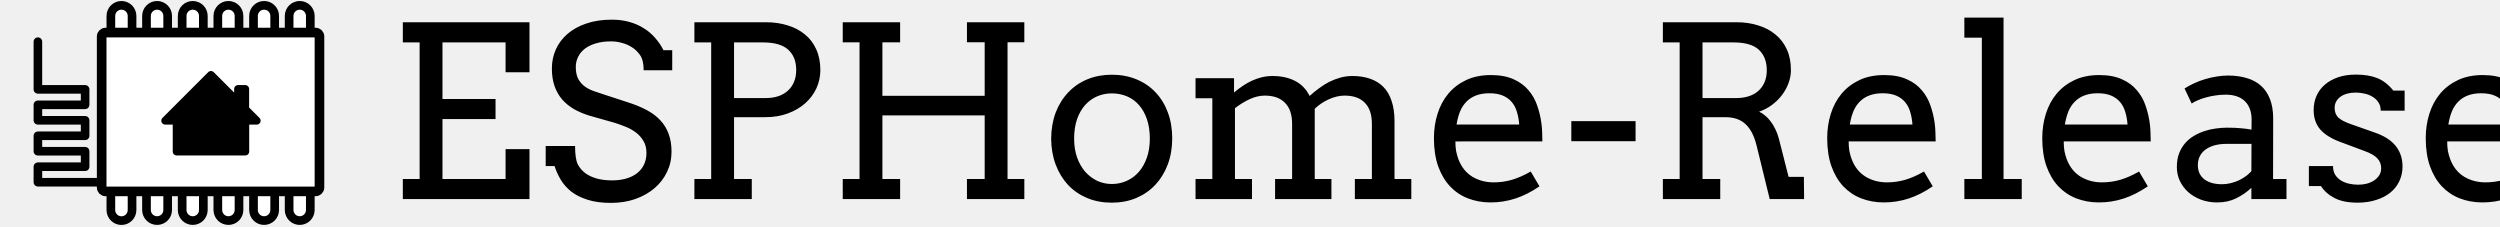
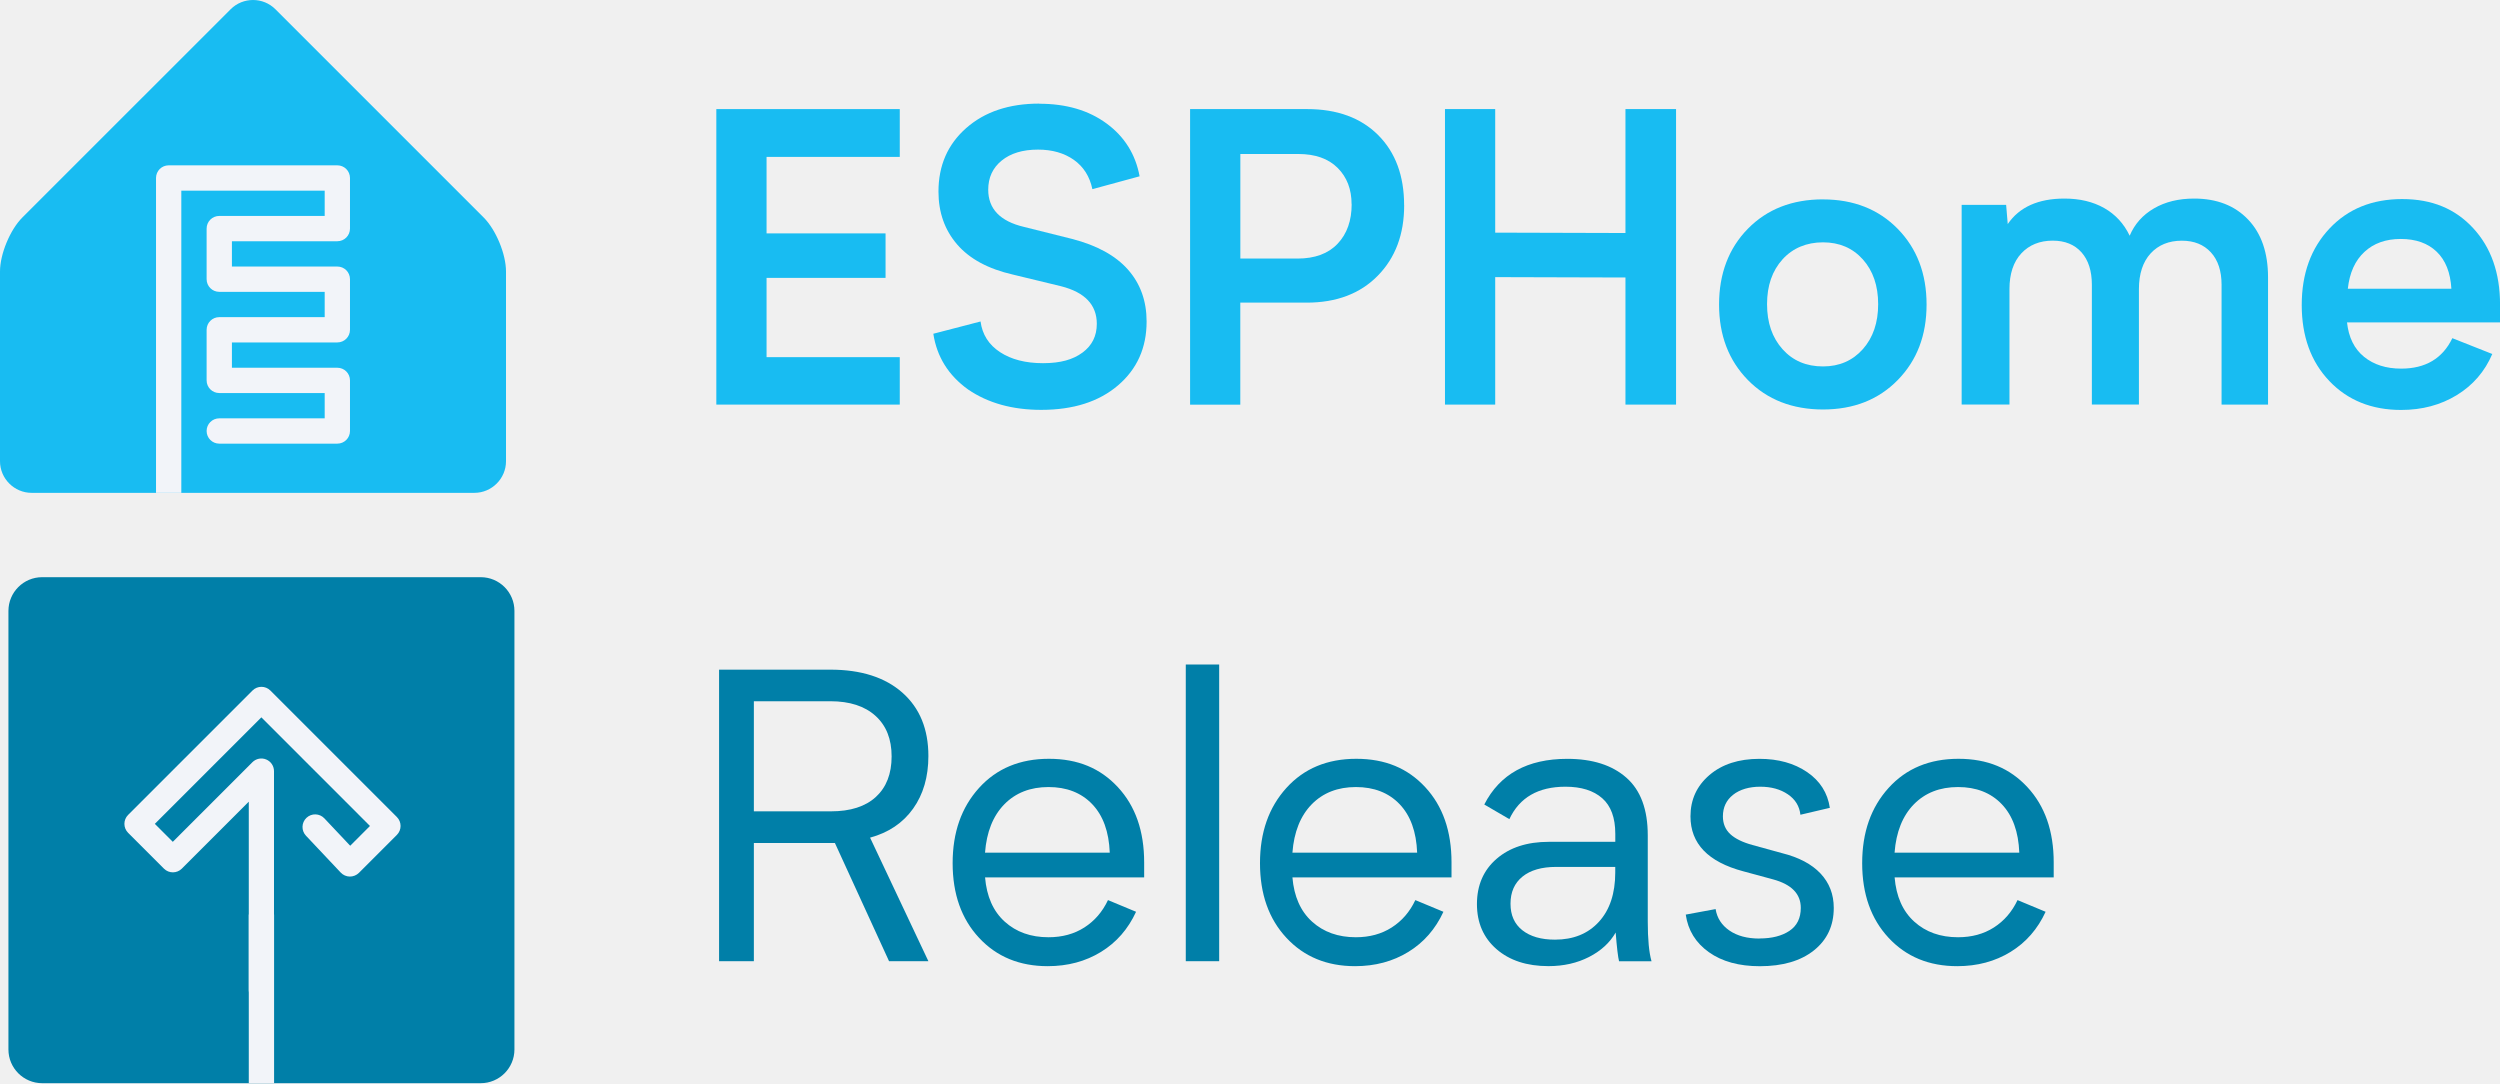
- <svg xmlns="http://www.w3.org/2000/svg" viewBox="0 0 628 57">
-   <g fill="none" fill-rule="evenodd">
-     <path d="M72.63 8.18V4c0-1.47 1.19-2.66 2.66-2.66 1.47 0 2.66 1.19 2.66 2.66v4.18m-14.27 0V4c0-1.47 1.19-2.66 2.66-2.66A2.65 2.65 0 0 1 69 3.99v4.18m-14.28.01V4c0-1.47 1.19-2.66 2.66-2.66 1.47 0 2.66 1.19 2.66 2.66v4.18m-14.28 0V4c0-1.47 1.19-2.66 2.66-2.66 1.47 0 2.66 1.19 2.66 2.66v4.18m-14.28 0V4c0-1.47 1.19-2.66 2.66-2.66 1.47 0 2.66 1.19 2.66 2.66v4.18m-14.27 0V4c0-1.47 1.19-2.66 2.66-2.66 1.47 0 2.66 1.19 2.66 2.66v4.18M77.95 48.07v4.68c0 1.47-1.19 2.66-2.66 2.66-1.47 0-2.66-1.19-2.66-2.66v-4.68m-3.63 0v4.68c0 1.47-1.19 2.66-2.66 2.66-1.47 0-2.66-1.19-2.66-2.66v-4.68m-3.64 0v4.68c0 1.47-1.19 2.66-2.66 2.66-1.47 0-2.66-1.19-2.66-2.66v-4.68m-3.64 0v4.68c0 1.47-1.19 2.66-2.66 2.66-1.47 0-2.66-1.19-2.66-2.66v-4.68m-3.64 0v4.68c0 1.47-1.19 2.66-2.66 2.66-1.47 0-2.66-1.19-2.66-2.66v-4.68m-3.63.26v4.43c0 1.47-1.19 2.66-2.66 2.66-1.47 0-2.66-1.19-2.66-2.66v-4.43" fill="#fff" stroke="#000" stroke-width="2.178" />
-     <path fill="#fff" stroke="#000" stroke-width="2.42" d="M79.29 8.18H26.51a.97.97 0 0 0-.97.97v37.96c0 .53.43.97.97.97h52.77c.53 0 .97-.43.97-.97V9.15c0-.54-.43-.97-.96-.97z" />
-     <path fill="#000" fill-rule="nonzero" d="M52.99 18.82L41.5 30.32h2.87v7.75h17.25v-7.75h2.87l-2.89-2.9v-5.07h-1.8v3.28z" />
-     <path stroke="#000" stroke-linecap="round" stroke-linejoin="round" stroke-width="1.961" d="M52.99 18.82L41.5 30.32h2.87v7.75h17.25v-7.75h2.87l-2.89-2.9v-5.07h-1.8v3.28z" />
-     <path d="M25.34 45.77H9.52v-3.89h11.86v-3.89H9.52v-3.88h11.86v-3.89H9.52v-3.89h11.86v-3.88H9.52V10.47" stroke="#000" stroke-linecap="round" stroke-linejoin="round" stroke-width="2.159" />
-     <path d="M101.19 5.586h31.816v12.568H127v-7.5h-15.85v14.21h13.33v5.038h-13.33v15.059H127v-7.5h6.006V50h-31.817v-5.04h4.22V10.655h-4.22zm60.498 12.07q0-2.578-.938-3.867t-2.08-1.963q-1.113-.703-2.461-1.055-1.348-.38-2.695-.38-2.227 0-3.897.527-1.67.498-2.783 1.377-1.084.879-1.64 2.05t-.557 2.462q0 1.933.674 3.134.703 1.172 1.757 1.905 1.055.703 2.315 1.113 1.289.41 2.46.82l5.919 1.934q2.666.85 4.687 1.933 2.051 1.084 3.428 2.579 1.377 1.464 2.08 3.398.732 1.934.732 4.482 0 2.754-1.142 5.098-1.113 2.344-3.135 4.072-2.021 1.729-4.834 2.725-2.783.967-6.123.967-3.428 0-5.86-.791-2.43-.762-4.1-2.051-1.641-1.318-2.638-2.988-.996-1.67-1.552-3.428h-2.227v-5.04h7.383q0 3.253.674 4.6.703 1.348 1.933 2.256 1.23.88 2.93 1.348 1.7.44 3.75.44 1.992 0 3.574-.47 1.612-.468 2.725-1.347 1.142-.908 1.728-2.168.616-1.289.616-2.9 0-1.787-.762-3.018-.733-1.26-1.904-2.139-1.172-.878-2.579-1.435-1.376-.557-2.666-.967l-6.416-1.816q-2.109-.645-3.867-1.64-1.728-.997-2.988-2.433-1.23-1.435-1.904-3.34-.674-1.933-.674-4.453 0-2.548.996-4.775.996-2.226 2.93-3.896 1.933-1.67 4.716-2.608 2.813-.967 6.416-.967 2.374 0 4.366.557 2.021.557 3.633 1.582 1.64.996 2.87 2.432 1.26 1.406 2.11 3.105h2.197v5.04zm12.744-12.07h17.959q2.988 0 5.478.791 2.52.762 4.336 2.285 1.846 1.494 2.842 3.75 1.025 2.256 1.025 5.186 0 2.431-.996 4.6-.996 2.138-2.812 3.75-1.817 1.61-4.366 2.548-2.52.938-5.625.938h-7.88V44.96h4.453V50h-14.414v-5.04h4.218V10.655h-4.218zm9.96 5.068V24.63h7.999q1.67 0 3.046-.44 1.407-.468 2.403-1.347 1.025-.88 1.582-2.197.586-1.319.586-3.047 0-3.282-1.992-5.098-1.993-1.846-6.358-1.846zm58.506-5.068h14.414v5.039h-4.218v34.336h4.219V50h-14.415v-5.04h4.454V28.995h-25.694v15.967h4.453V50h-14.414v-5.04h4.219V10.626h-4.219v-5.04h14.414v5.04h-4.453v13.447h25.694V10.625h-4.454zm21.153 29.238q.03-3.603 1.142-6.562 1.143-2.96 3.164-5.069 2.022-2.138 4.805-3.28 2.783-1.143 6.123-1.143 3.37 0 6.152 1.142 2.813 1.143 4.805 3.252 1.992 2.08 3.106 5.04 1.113 2.958 1.113 6.562 0 3.545-1.113 6.533-1.114 2.959-3.106 5.097-1.992 2.14-4.805 3.34-2.783 1.172-6.152 1.172-3.428 0-6.21-1.172-2.784-1.172-4.776-3.28-1.992-2.14-3.106-5.099-1.113-2.959-1.142-6.533zm5.771 0q0 2.608.733 4.717.761 2.11 2.05 3.604 1.319 1.464 3.018 2.285 1.729.79 3.662.79 2.022 0 3.75-.79 1.758-.791 3.047-2.256 1.29-1.494 2.022-3.604.732-2.11.732-4.746 0-2.754-.732-4.892-.733-2.139-2.022-3.575-1.26-1.435-3.018-2.168-1.757-.732-3.779-.732-1.933 0-3.662.732-1.7.733-3.018 2.168-1.289 1.436-2.05 3.575-.733 2.138-.733 4.892zm30.498-15.176h9.668v3.545h.059q.996-.85 2.08-1.582 1.113-.761 2.314-1.318 1.202-.557 2.49-.879 1.319-.322 2.725-.322 3.282 0 5.655 1.23 2.373 1.201 3.662 3.78 1.113-.997 2.343-1.905 1.23-.937 2.55-1.611 1.347-.674 2.812-1.084 1.465-.41 3.047-.41 2.46 0 4.423.674 1.963.673 3.34 2.05 1.377 1.377 2.08 3.545.733 2.139.733 5.069v14.53h4.219V50h-14.18v-5.04h4.277V31.105q0-3.487-1.758-5.274-1.757-1.816-5.068-1.816-1.963 0-4.014.937-2.05.938-3.515 2.373v17.637h4.19V50H320.3v-5.04h4.277V31.105q0-3.487-1.787-5.274-1.758-1.816-5.068-1.816-1.905 0-3.838.908-1.934.908-3.662 2.256V44.96h4.277V50h-14.18v-5.04h4.22V24.688h-4.22zm65.274 15.88q0 1.288.176 2.372.205 1.055.556 2.022 1.084 2.93 3.457 4.424 2.403 1.465 5.42 1.465 2.373 0 4.6-.645 2.256-.674 4.717-2.08l2.197 3.72q-2.988 2.051-6.006 3.048-3.018.996-6.27.996-3.076 0-5.712-1.026-2.608-1.025-4.512-3.047-1.875-2.021-2.96-5.039-1.054-3.017-1.054-7.031 0-3.252.908-6.123.909-2.9 2.696-5.04 1.816-2.167 4.482-3.427 2.666-1.26 6.211-1.26 3.428 0 5.713 1.055 2.314 1.026 3.75 2.754 1.465 1.7 2.197 3.897.762 2.197 1.055 4.482.146 1.113.176 2.256.058 1.142.058 2.226zm8.525-12.1q-1.904 0-3.34.556-1.406.528-2.402 1.553-.996.996-1.611 2.461-.586 1.465-.88 3.281h15.733q-.117-1.699-.557-3.134-.41-1.436-1.289-2.49-.878-1.055-2.255-1.641-1.377-.586-3.399-.586zm20.596 12.04V30.43h16.142v5.039zm22.998-29.882h18.486q2.96 0 5.45.791 2.519.762 4.335 2.285 1.846 1.494 2.871 3.75 1.026 2.256 1.026 5.186 0 1.67-.615 3.31-.586 1.612-1.67 3.018-1.055 1.377-2.52 2.46-1.465 1.085-3.193 1.67.732.323 1.465.938.761.586 1.406 1.465.674.85 1.201 1.963.557 1.084.879 2.344l2.46 9.668h3.839L453.19 50h-8.642l-3.31-13.506q-.909-3.633-2.784-5.332-1.846-1.728-5.068-1.728h-5.713V44.96h4.453V50h-14.414v-5.04h4.219V10.655h-4.22zm9.96 5.068V24.63h8.526q1.67 0 3.047-.44 1.406-.439 2.402-1.318 1.026-.879 1.582-2.168.586-1.318.586-3.047 0-3.31-1.992-5.156t-6.328-1.846zm36.71 24.873q0 1.29.176 2.373.205 1.055.556 2.022 1.084 2.93 3.457 4.424 2.403 1.465 5.42 1.465 2.373 0 4.6-.645 2.256-.674 4.717-2.08l2.197 3.72q-2.988 2.051-6.006 3.048-3.018.996-6.27.996-3.076 0-5.712-1.026-2.608-1.025-4.512-3.047-1.875-2.021-2.96-5.039-1.054-3.017-1.054-7.031 0-3.252.908-6.123.909-2.9 2.696-5.04 1.816-2.167 4.482-3.427 2.666-1.26 6.211-1.26 3.428 0 5.713 1.055 2.314 1.026 3.75 2.754 1.465 1.7 2.197 3.897.762 2.197 1.055 4.482.146 1.113.176 2.256.058 1.142.058 2.226zm8.525-12.1q-1.904 0-3.34.557-1.406.528-2.402 1.553-.996.996-1.611 2.461-.586 1.465-.88 3.281h15.733q-.117-1.699-.556-3.134-.41-1.436-1.29-2.49-.878-1.055-2.255-1.641-1.377-.586-3.399-.586zm20.537-19.013h9.844v40.547h4.57V50h-14.414v-5.04h4.395V9.454h-4.395zm24.961 31.113q0 1.29.176 2.373.205 1.055.557 2.022 1.084 2.93 3.457 4.424 2.402 1.465 5.42 1.465 2.373 0 4.6-.645 2.255-.674 4.716-2.08l2.197 3.72q-2.988 2.051-6.006 3.048-3.017.996-6.27.996-3.075 0-5.712-1.026-2.607-1.025-4.512-3.047-1.875-2.021-2.959-5.039-1.054-3.017-1.054-7.031 0-3.252.908-6.123.908-2.9 2.695-5.04 1.817-2.167 4.483-3.427 2.666-1.26 6.21-1.26 3.428 0 5.713 1.055 2.315 1.026 3.75 2.754 1.465 1.7 2.198 3.897.761 2.197 1.054 4.482.147 1.113.176 2.256.059 1.142.059 2.226zm8.526-12.1q-1.905 0-3.34.557-1.406.528-2.403 1.553-.996.996-1.61 2.461-.587 1.465-.88 3.281h15.733q-.118-1.699-.557-3.134-.41-1.436-1.29-2.49-.878-1.055-2.255-1.641-1.377-.586-3.398-.586zm38.613 23.76q-1.729 1.612-3.838 2.637-2.08 1.026-4.746 1.026-2.227 0-4.102-.704-1.845-.703-3.193-1.904-1.348-1.23-2.11-2.842-.732-1.61-.732-3.427 0-1.934.557-3.428.586-1.494 1.523-2.578.967-1.113 2.227-1.846 1.289-.762 2.666-1.201 1.406-.469 2.842-.645 1.465-.205 2.783-.205 2.11 0 3.545.147 1.435.117 2.607.351l.03-2.49q0-1.611-.47-2.783-.468-1.201-1.318-1.963-.85-.791-2.05-1.172-1.172-.38-2.637-.38-1.377 0-2.637.204-1.26.176-2.373.498-1.084.293-2.021.704-.909.38-1.553.82l-1.787-3.78q1.084-.703 2.373-1.289 1.289-.615 2.695-1.025 1.436-.44 2.9-.674 1.495-.263 2.93-.263 2.637 0 4.746.644 2.11.615 3.575 1.934 1.464 1.318 2.255 3.369.791 2.021.791 4.863l-.029 15.176h3.37V50h-8.82zm-7.383-.908q1.084 0 2.168-.263 1.084-.264 2.05-.703.968-.47 1.788-1.055.82-.615 1.377-1.26l.03-6.855h-6.329q-1.582 0-2.9.351-1.29.352-2.256 1.026-.938.673-1.465 1.67-.527.996-.527 2.285 0 1.2.44 2.109.439.879 1.23 1.494.82.586 1.933.908 1.113.293 2.461.293zm39.873-18.486q0-1.23-.586-2.08-.556-.879-1.465-1.406-.908-.557-2.021-.791-1.113-.264-2.168-.264-1.172 0-2.168.264-.967.263-1.67.761t-1.113 1.23q-.381.704-.381 1.583 0 1.523.908 2.431.938.88 3.106 1.641l5.83 2.05q3.75 1.26 5.478 3.429 1.729 2.168 1.729 5.185 0 2.022-.82 3.72-.792 1.67-2.286 2.872-1.465 1.172-3.545 1.816-2.08.674-4.629.674-3.545 0-5.771-1.142-2.227-1.143-3.428-3.018h-3.047V41.71h6.065q0 1.26.527 2.168.557.879 1.436 1.435.908.557 2.021.82 1.143.264 2.315.264 1.142 0 2.197-.263 1.055-.293 1.846-.82.82-.557 1.289-1.319.468-.762.468-1.728 0-1.465-.966-2.49-.938-1.026-3.223-1.846l-5.8-2.168q-3.546-1.26-5.274-3.194-1.7-1.963-1.7-4.892 0-1.934.704-3.574.732-1.641 2.08-2.813 1.377-1.201 3.34-1.875 1.962-.674 4.482-.674 3.252 0 5.45.908 2.196.909 3.954 3.106h2.842v5.039zm16.7 7.734q0 1.29.175 2.373.205 1.055.557 2.022 1.084 2.93 3.457 4.424 2.402 1.465 5.42 1.465 2.373 0 4.6-.645 2.255-.674 4.716-2.08l2.197 3.72q-2.988 2.051-6.005 3.048-3.018.996-6.27.996-3.076 0-5.713-1.026-2.607-1.025-4.512-3.047-1.875-2.021-2.959-5.039-1.054-3.017-1.054-7.031 0-3.252.908-6.123.908-2.9 2.695-5.04 1.817-2.167 4.483-3.427 2.666-1.26 6.21-1.26 3.428 0 5.714 1.055 2.314 1.026 3.75 2.754 1.464 1.7 2.197 3.897.762 2.197 1.054 4.482.147 1.113.176 2.256.059 1.142.059 2.226zm8.525-12.1q-1.905 0-3.34.557-1.406.528-2.402 1.553-.997.996-1.612 2.461-.586 1.465-.879 3.281h15.733q-.117-1.699-.557-3.134-.41-1.436-1.289-2.49-.879-1.055-2.256-1.641-1.377-.586-3.398-.586z" fill="#000" aria-label="ESPHome-Release" />
+ <svg xmlns="http://www.w3.org/2000/svg" id="Layer_2" data-name="Layer 2" viewBox="0 0 592.88 256.88">
+   <defs>
+     <style>
+       .cls-1 {
+         fill: #f2f4f9;
+       }
+ 
+       .cls-1, .cls-2, .cls-3 {
+         stroke-width: 0px;
+       }
+ 
+       .cls-2 {
+         fill: #18bcf2;
+       }
+ 
+       .cls-3 {
+         fill: #007fa8;
+       }
+     </style>
+   </defs>
+   <g id="Layer_1-2" data-name="Layer 1">
+     <g>
+       <g>
+         <path class="cls-2" d="M213.38,84.7v11.25h-43.5V25.87h43.5v11.34h-31.59v18.14h28.22v10.55h-28.22v18.8h31.59Z" />
+         <path class="cls-2" d="M246.45,24.6c6.41,0,11.73,1.56,15.98,4.69,4.25,3.12,6.86,7.3,7.83,12.52l-11.2,3.05c-.63-3-2.09-5.31-4.38-6.94-2.3-1.62-5.13-2.44-8.51-2.44-3.63,0-6.5.87-8.62,2.6-2.13,1.73-3.19,4.04-3.19,6.91,0,4.53,2.81,7.47,8.44,8.81l11.44,2.86c5.91,1.53,10.33,3.96,13.27,7.29,2.94,3.33,4.41,7.43,4.41,12.3,0,6.25-2.27,11.3-6.8,15.16-4.53,3.86-10.59,5.79-18.19,5.79-6.84,0-12.63-1.61-17.34-4.83-4.66-3.34-7.41-7.75-8.25-13.22l11.2-2.91c.41,3.09,1.95,5.52,4.62,7.27,2.67,1.75,6.07,2.62,10.2,2.62s7.09-.84,9.35-2.51c2.27-1.67,3.4-3.94,3.4-6.82,0-4.5-2.81-7.47-8.44-8.91l-11.44-2.77c-5.88-1.34-10.29-3.73-13.24-7.15s-4.43-7.6-4.43-12.54c0-6.19,2.2-11.21,6.59-15.07,4.39-3.86,10.16-5.79,17.32-5.79Z" />
+         <path class="cls-2" d="M333,48.7c0,6.88-2.09,12.44-6.26,16.69-4.17,4.25-9.79,6.38-16.85,6.38h-15.75v24.19h-11.91V25.87h27.75c7.12,0,12.74,2.06,16.85,6.16,4.11,4.11,6.16,9.66,6.16,16.66ZM320.53,48.42c0-3.53-1.1-6.4-3.3-8.6s-5.32-3.3-9.35-3.3h-13.73v24.8h13.55c4.12,0,7.3-1.17,9.52-3.52,2.22-2.34,3.33-5.47,3.33-9.38Z" />
+         <path class="cls-2" d="M342.68,25.87h11.91v29.3l30.89.09v-29.39h12v70.08h-12v-30.14l-30.89-.09v30.23h-11.91V25.87Z" />
+         <path class="cls-2" d="M432.33,47.29c7.25,0,13.16,2.33,17.72,6.98,4.56,4.66,6.84,10.64,6.84,17.95s-2.28,13.25-6.84,17.91c-4.56,4.66-10.47,6.98-17.72,6.98s-13.25-2.33-17.81-6.98c-4.56-4.66-6.84-10.62-6.84-17.91s2.28-13.34,6.84-17.98c4.56-4.64,10.5-6.96,17.81-6.96ZM432.33,86.9c3.87,0,7.02-1.37,9.45-4.1,2.42-2.73,3.63-6.29,3.63-10.66s-1.21-7.91-3.63-10.62c-2.42-2.7-5.57-4.05-9.45-4.05s-7.17,1.35-9.61,4.05c-2.44,2.7-3.66,6.24-3.66,10.62s1.22,7.93,3.66,10.66c2.44,2.74,5.64,4.1,9.61,4.1Z" />
+         <path class="cls-2" d="M537.87,65.81v30.14h-11.02v-28.41c0-3.28-.84-5.84-2.53-7.69-1.69-1.84-3.98-2.77-6.89-2.77-3.09,0-5.56,1.01-7.41,3.02-1.84,2.02-2.77,4.84-2.77,8.46v27.38h-11.16v-28.41c0-3.28-.82-5.84-2.46-7.69-1.64-1.84-3.91-2.77-6.82-2.77-3.09,0-5.58,1.01-7.45,3.02s-2.81,4.84-2.81,8.46v27.38h-11.34v-47.34h10.55l.38,4.55c2.75-4.03,7.23-6.05,13.45-6.05,3.62,0,6.77.75,9.42,2.25,2.66,1.5,4.67,3.69,6.05,6.56,1.16-2.75,3.07-4.91,5.74-6.47,2.67-1.56,5.85-2.34,9.54-2.34,5.37,0,9.64,1.66,12.8,4.97,3.16,3.31,4.73,7.89,4.73,13.73Z" />
+         <path class="cls-2" d="M592.88,76.45h-36.28c.38,3.56,1.72,6.28,4.03,8.16,2.31,1.88,5.25,2.81,8.81,2.81,5.78,0,9.83-2.41,12.14-7.22l9.47,3.75c-1.78,4.16-4.59,7.41-8.41,9.75-3.83,2.34-8.23,3.52-13.2,3.52-7,0-12.68-2.29-17.04-6.87-4.36-4.58-6.54-10.59-6.54-18.02s2.2-13.48,6.59-18.14c4.39-4.66,10.13-6.98,17.23-6.98s12.58,2.3,16.83,6.89c4.25,4.59,6.38,10.64,6.38,18.14v4.22ZM556.79,68.48h24.56c-.22-3.84-1.38-6.77-3.49-8.79s-4.95-3.02-8.51-3.02-6.41,1.02-8.62,3.07c-2.22,2.05-3.53,4.96-3.94,8.74Z" />
+         <path class="cls-3" d="M206.34,198.65l13.83,29.3h-9.33l-12.84-28.03h-19.22v28.03h-8.25v-69.14h26.39c7.28,0,12.98,1.82,17.09,5.46,4.11,3.64,6.16,8.65,6.16,15.02,0,4.94-1.21,9.1-3.63,12.49-2.42,3.39-5.82,5.68-10.2,6.87ZM211.45,179.38c0-4.09-1.27-7.3-3.82-9.61-2.55-2.31-6.12-3.47-10.71-3.47h-18.14v26.11h18.28c4.62,0,8.18-1.14,10.66-3.42,2.48-2.28,3.73-5.48,3.73-9.61Z" />
+         <path class="cls-3" d="M271.34,208.07h-37.73c.38,4.53,1.93,8.03,4.66,10.5,2.73,2.47,6.19,3.7,10.38,3.7,3.25,0,6.09-.77,8.51-2.32,2.42-1.55,4.29-3.71,5.6-6.49l6.66,2.77c-1.88,4.09-4.65,7.27-8.32,9.52-3.67,2.25-7.88,3.38-12.63,3.38-6.69,0-12.12-2.24-16.29-6.73-4.17-4.48-6.26-10.38-6.26-17.7s2.09-13.23,6.26-17.84c4.17-4.61,9.7-6.91,16.57-6.91s12.2,2.24,16.36,6.73c4.16,4.48,6.23,10.43,6.23,17.84v3.56ZM233.6,202.21h29.58c-.19-4.97-1.58-8.8-4.17-11.51-2.59-2.7-6.05-4.05-10.36-4.05s-7.8,1.37-10.48,4.1c-2.67,2.74-4.2,6.56-4.57,11.46Z" />
+         <path class="cls-3" d="M281.21,157.59h7.92v70.36h-7.92v-70.36Z" />
+         <path class="cls-3" d="M344.23,208.07h-37.73c.38,4.53,1.93,8.03,4.66,10.5,2.73,2.47,6.19,3.7,10.38,3.7,3.25,0,6.09-.77,8.51-2.32,2.42-1.55,4.29-3.71,5.6-6.49l6.66,2.77c-1.88,4.09-4.65,7.27-8.32,9.52-3.67,2.25-7.88,3.38-12.63,3.38-6.69,0-12.12-2.24-16.29-6.73-4.17-4.48-6.26-10.38-6.26-17.7s2.09-13.23,6.26-17.84c4.17-4.61,9.7-6.91,16.57-6.91s12.2,2.24,16.36,6.73c4.16,4.48,6.23,10.43,6.23,17.84v3.56ZM306.5,202.21h29.58c-.19-4.97-1.58-8.8-4.17-11.51-2.59-2.7-6.05-4.05-10.36-4.05s-7.8,1.37-10.48,4.1c-2.67,2.74-4.2,6.56-4.57,11.46Z" />
+         <path class="cls-3" d="M383.96,227.95c-.25-.97-.52-3.23-.8-6.8-1.38,2.41-3.48,4.34-6.3,5.79-2.83,1.45-6.04,2.18-9.63,2.18-5.13,0-9.23-1.34-12.33-4.03-3.09-2.69-4.64-6.25-4.64-10.69s1.55-8.05,4.66-10.73c3.11-2.69,7.24-4.03,12.4-4.03h15.75v-1.92c0-3.78-1.03-6.59-3.09-8.41s-4.97-2.74-8.72-2.74c-6.47,0-10.91,2.56-13.31,7.69l-5.95-3.47c3.69-7.22,10.25-10.83,19.69-10.83,5.97,0,10.64,1.49,14.02,4.48,3.38,2.98,5.06,7.54,5.06,13.66v20.44c0,4.22.3,7.36.89,9.42h-7.69ZM383.07,205.59h-14.02c-3.44,0-6.1.77-7.99,2.3-1.89,1.53-2.84,3.67-2.84,6.42s.94,4.82,2.81,6.3c1.88,1.48,4.45,2.23,7.73,2.23,4.38,0,7.85-1.41,10.43-4.24,2.58-2.83,3.87-6.73,3.87-11.7v-1.31Z" />
+         <path class="cls-3" d="M417.26,222.56c2.94,0,5.3-.6,7.1-1.8,1.8-1.2,2.7-3.02,2.7-5.46,0-3.31-2.19-5.56-6.56-6.75l-7.08-1.92c-8.34-2.22-12.52-6.56-12.52-13.03,0-3.97,1.5-7.23,4.5-9.8,3-2.56,6.95-3.84,11.86-3.84,4.47,0,8.23,1.05,11.3,3.14,3.06,2.09,4.86,4.92,5.39,8.48l-6.98,1.64c-.22-2.03-1.21-3.65-2.98-4.85-1.77-1.2-3.95-1.8-6.54-1.8s-4.84.64-6.45,1.92c-1.61,1.28-2.41,2.98-2.41,5.11,0,1.72.58,3.12,1.73,4.2,1.16,1.08,2.92,1.95,5.3,2.6l6.98,1.92c4,1,7.05,2.61,9.14,4.83,2.09,2.22,3.14,4.94,3.14,8.16,0,4.22-1.57,7.58-4.71,10.08-3.14,2.5-7.41,3.75-12.82,3.75-4.94,0-8.97-1.11-12.09-3.33-3.12-2.22-4.95-5.19-5.48-8.91l7.08-1.31c.34,2.13,1.44,3.82,3.28,5.09,1.84,1.27,4.22,1.9,7.12,1.9Z" />
+         <path class="cls-3" d="M487.04,208.07h-37.73c.38,4.53,1.93,8.03,4.66,10.5,2.73,2.47,6.19,3.7,10.38,3.7,3.25,0,6.09-.77,8.51-2.32,2.42-1.55,4.29-3.71,5.6-6.49l6.66,2.77c-1.88,4.09-4.65,7.27-8.32,9.52-3.67,2.25-7.88,3.38-12.63,3.38-6.69,0-12.12-2.24-16.29-6.73-4.17-4.48-6.26-10.38-6.26-17.7s2.09-13.23,6.26-17.84c4.17-4.61,9.7-6.91,16.57-6.91s12.2,2.24,16.36,6.73c4.16,4.48,6.23,10.43,6.23,17.84v3.56ZM449.3,202.21h29.58c-.19-4.97-1.58-8.8-4.17-11.51-2.59-2.7-6.05-4.05-10.36-4.05s-7.8,1.37-10.48,4.1c-2.67,2.74-4.2,6.56-4.57,11.46Z" />
+       </g>
+       <rect class="cls-3" x="2" y="136.88" width="120" height="120" rx="8" ry="8" />
+       <g>
+         <path class="cls-2" d="M120,109.38c0,4.12-3.38,7.5-7.5,7.5H7.5c-4.12,0-7.5-3.38-7.5-7.5v-45c0-4.12,2.39-9.89,5.3-12.8L54.7,2.19c2.92-2.92,7.69-2.92,10.61,0l49.39,49.39c2.92,2.92,5.3,8.68,5.3,12.8v45Z" />
+         <path class="cls-1" d="M80,39.21h-40c-1.66,0-3,1.34-3,3v74.67h6V45.21h34v6h-25c-1.66,0-3,1.34-3,3v12c0,1.66,1.34,3,3,3h25v6h-25c-1.66,0-3,1.34-3,3v12c0,1.66,1.34,3,3,3h25v6h-25c-1.66,0-3,1.34-3,3s1.34,3,3,3h28c1.66,0,3-1.34,3-3v-12c0-1.66-1.34-3-3-3h-25v-6h25c1.66,0,3-1.34,3-3v-12c0-1.66-1.34-3-3-3h-25v-6h25c1.66,0,3-1.34,3-3v-12c0-1.66-1.34-3-3-3Z" />
+       </g>
+       <path class="cls-1" d="M62,237.88c-1.66,0-3-1.34-3-3v-44.76l-15.88,15.88c-1.17,1.17-3.07,1.17-4.24,0l-8.5-8.5c-1.17-1.17-1.17-3.07,0-4.24l29.5-29.5c1.17-1.17,3.07-1.17,4.24,0l30,30c1.17,1.17,1.17,3.07,0,4.24l-9,9c-.57.57-1.37.89-2.17.88-.81-.01-1.58-.35-2.14-.94l-8.25-8.75c-1.14-1.21-1.08-3.1.12-4.24,1.21-1.14,3.1-1.08,4.24.12l6.13,6.5,4.69-4.69-25.76-25.76-25.26,25.26,4.26,4.26,18.88-18.88c.86-.86,2.15-1.12,3.27-.65,1.12.46,1.85,1.56,1.85,2.77v52c0,1.66-1.34,3-3,3Z" />
+       <rect class="cls-1" x="59" y="216.88" width="6" height="40" />
+     </g>
  </g>
</svg>
